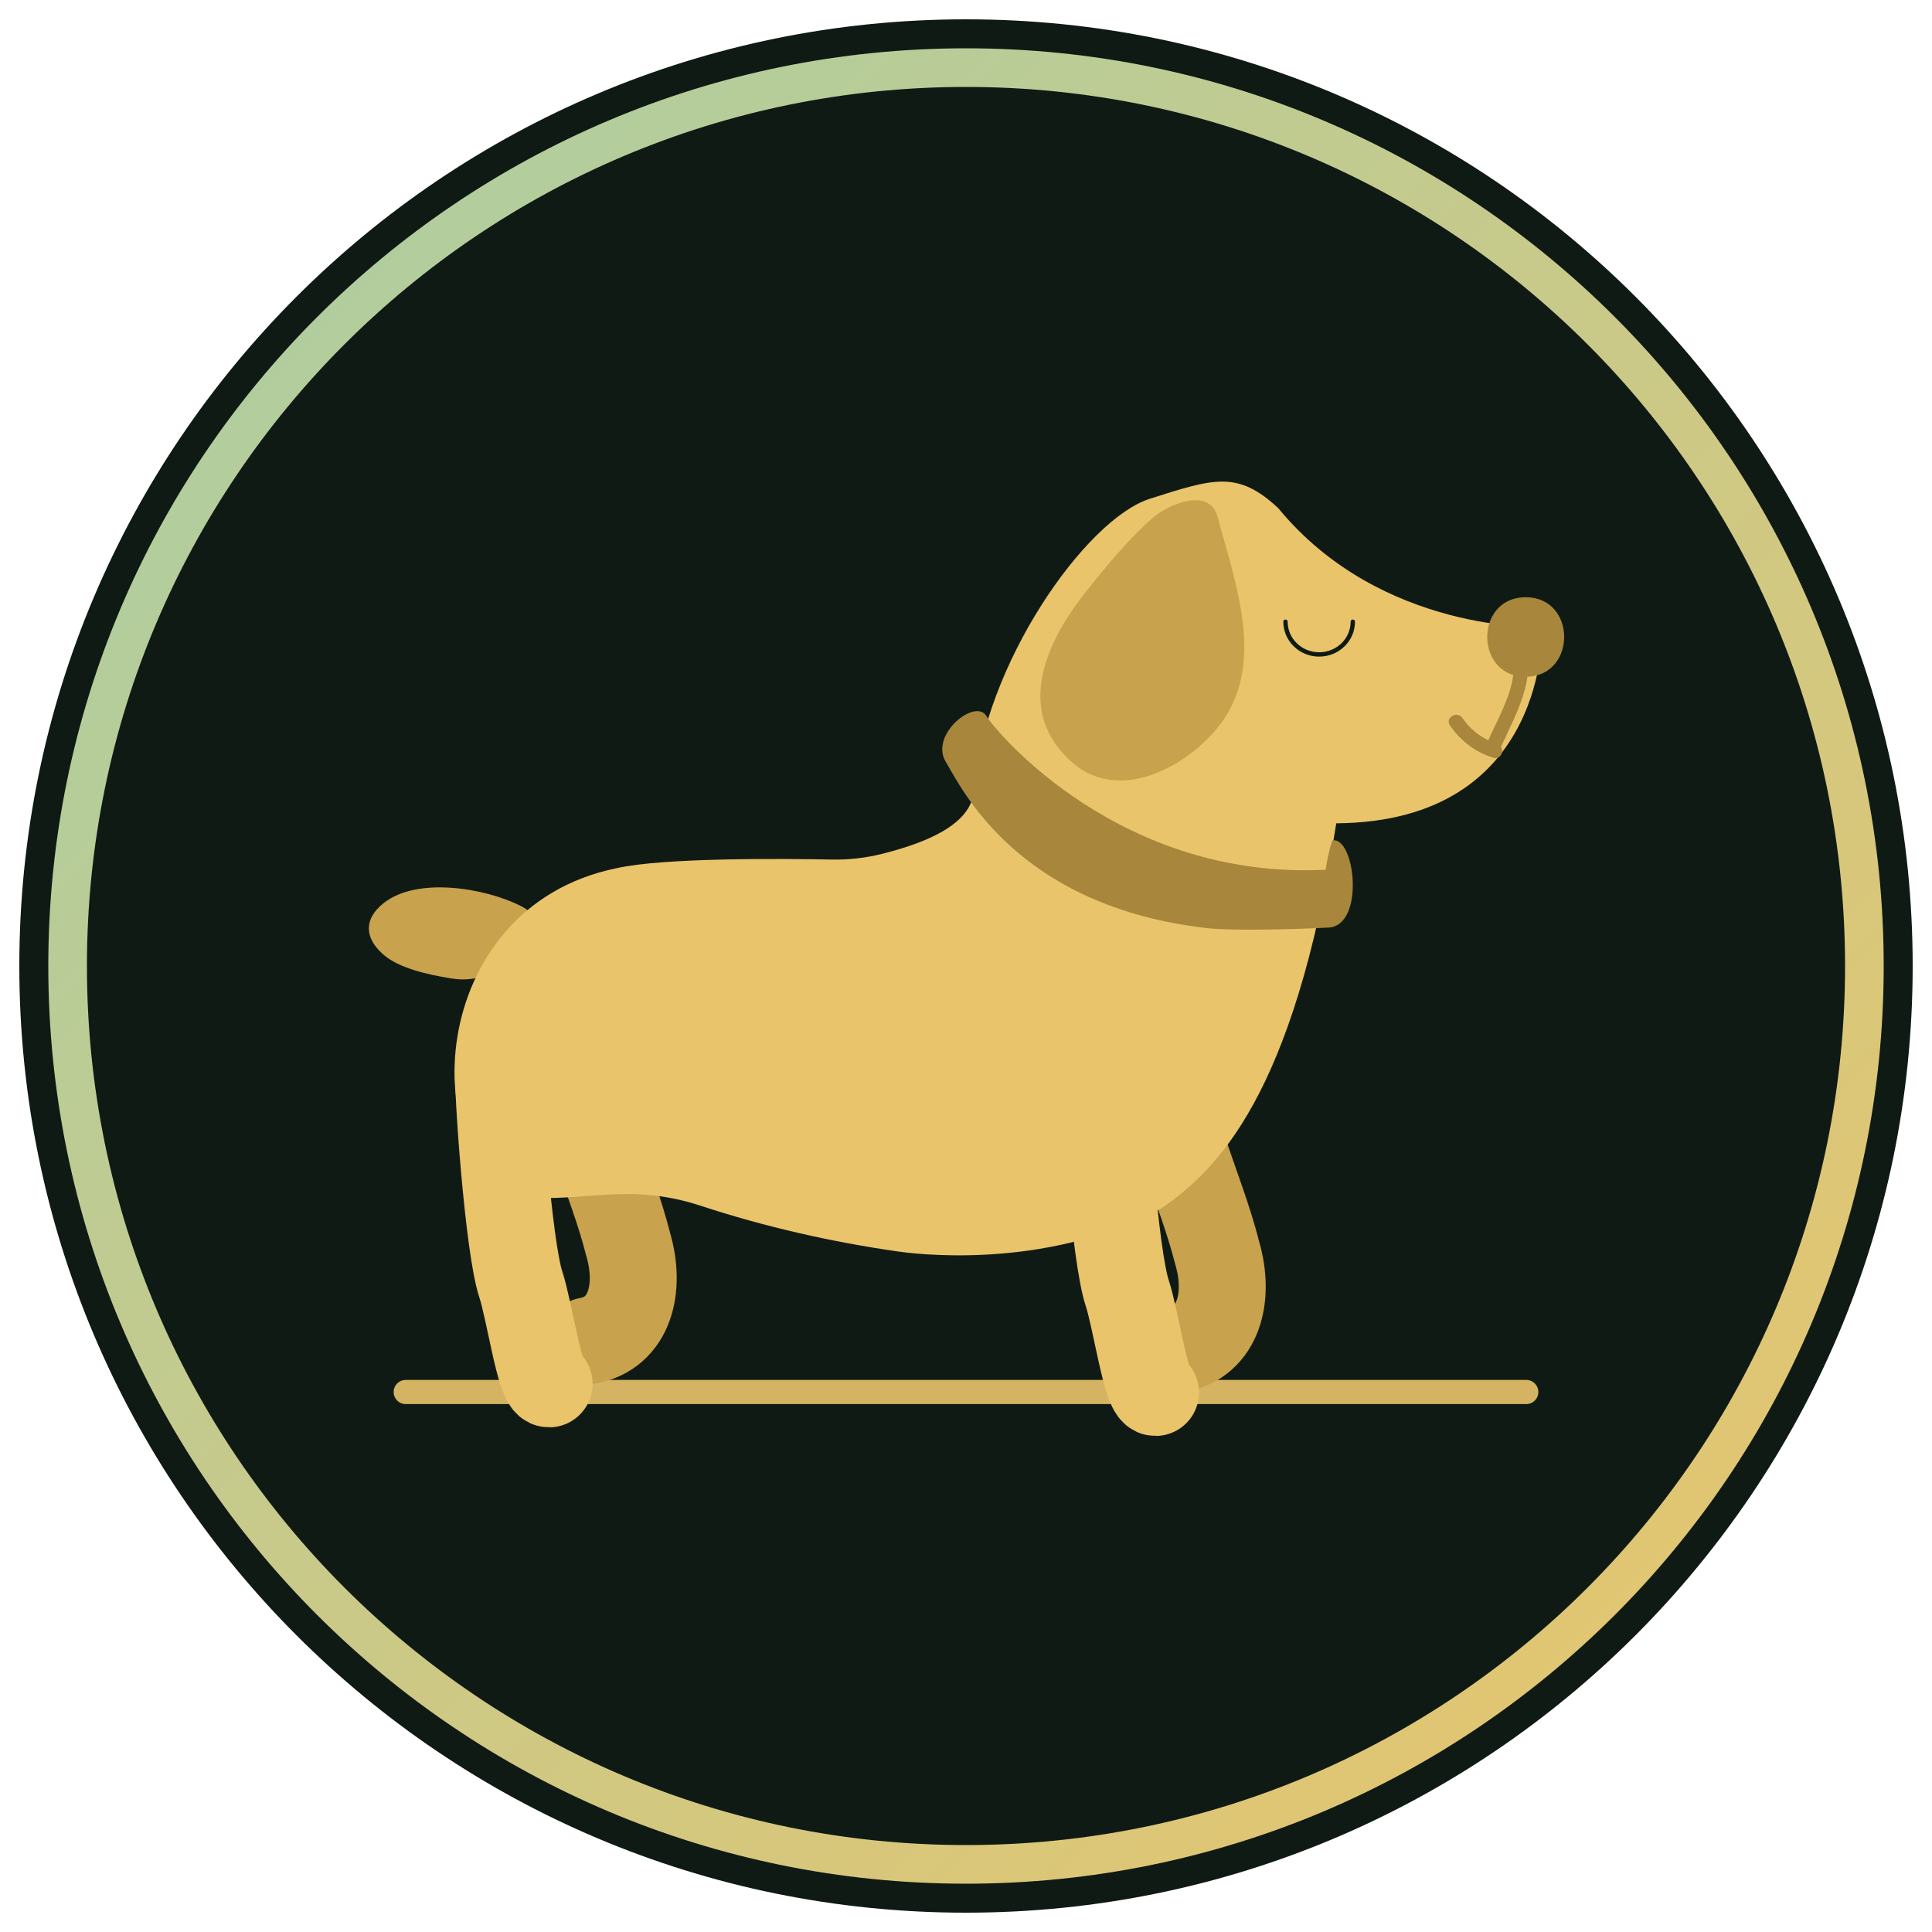
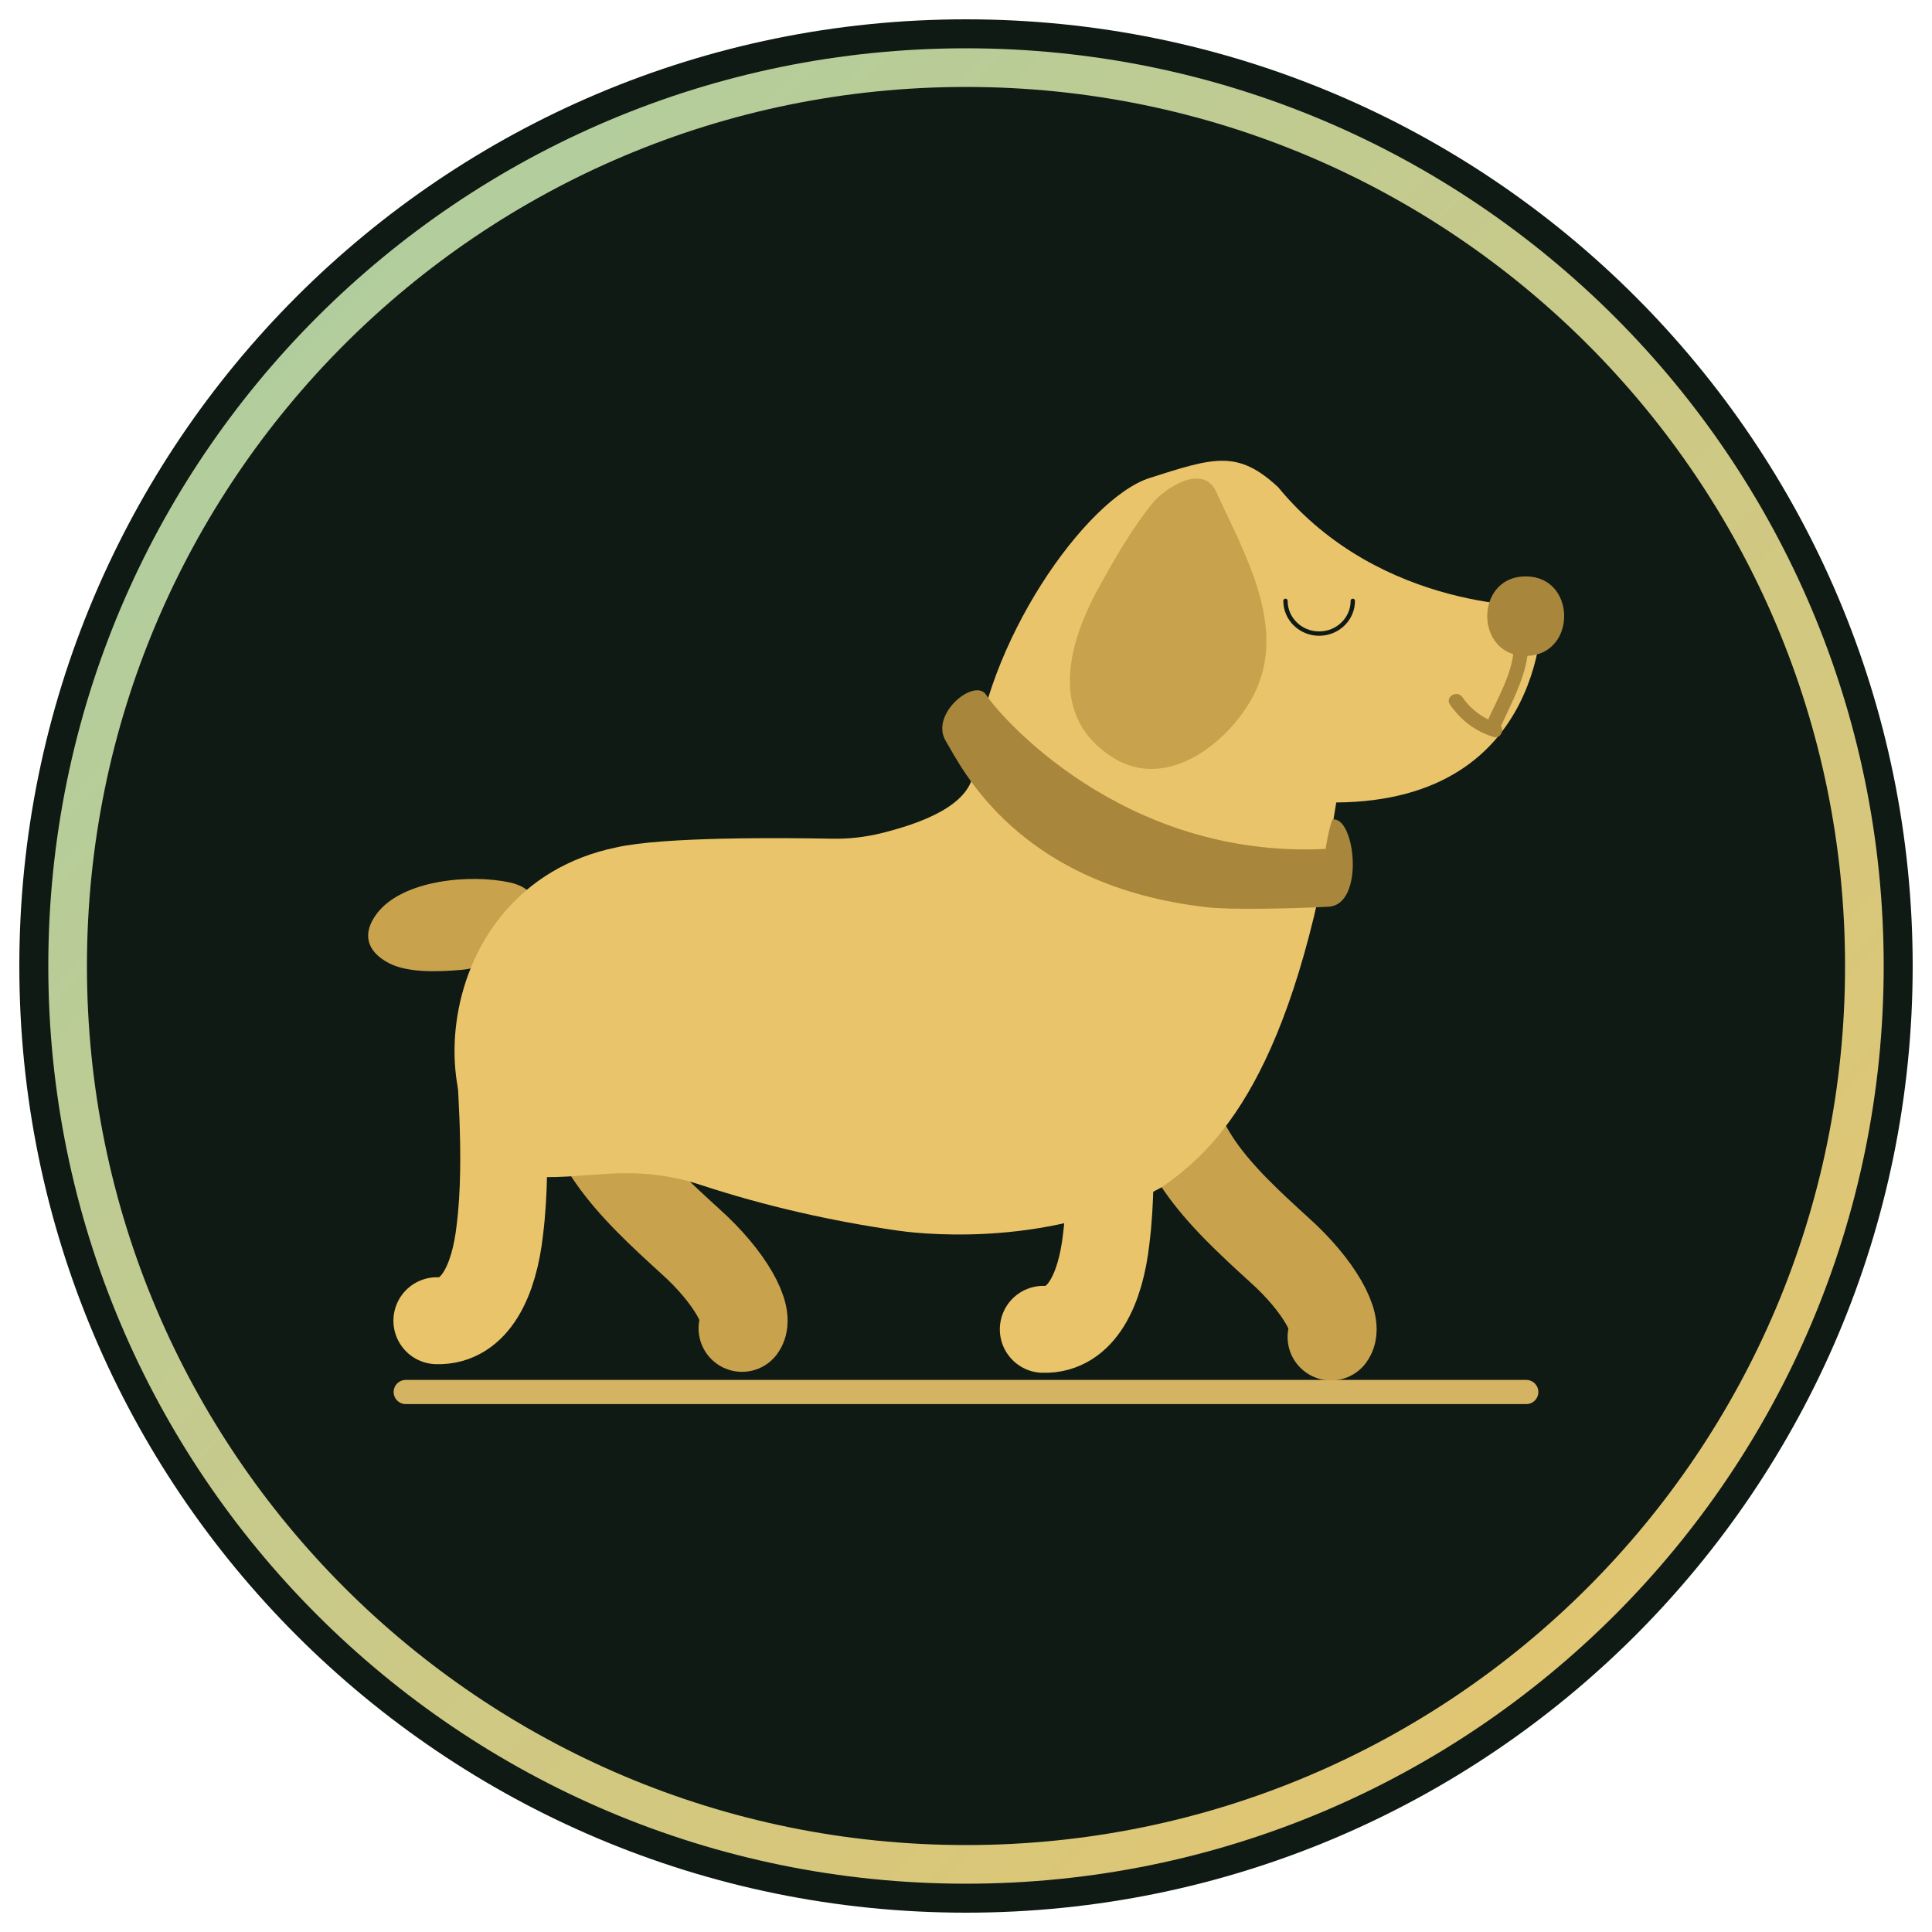
<svg xmlns="http://www.w3.org/2000/svg" viewBox="0 0 200 200">
  <defs>
    <linearGradient id="ring" x1="0" y1="0" x2="1" y2="1">
      <stop offset="0" stop-color="#A9CFA6" />
      <stop offset="1" stop-color="#EAC46A" />
    </linearGradient>
  </defs>
  <circle cx="100" cy="100" r="98" fill="#0F1A14" />
  <circle cx="100" cy="100" r="93" fill="none" stroke="url(#ring)" stroke-width="4" />
  <line x1="42" y1="144.1" x2="158" y2="144.1" stroke="#EAC46A" stroke-width="2.5" stroke-linecap="round" opacity=".9" />
  <g transform="translate(-3.16 -0.53) scale(0.225)">
    <g>
-       <g transform="matrix(0.9998477,0.01745241,-0.01745241,0.9998477,181.4236,405.0543)" opacity="1" style="display: block;">
+       <g transform="matrix(0.9738193,-0.2273236,0.2273236,0.9738193,175.5278,412.3938)" opacity="1" style="display: block;">
        <g opacity="1" transform="matrix(1,0,0,1,42.112,24.09)">
          <path fill="rgb(201,162,77)" fill-opacity="1" d=" M-32.706,-11.486 C-17.626,-23.84 13.282,-19.303 29.921,-11.431 C38.035,-7.587 41.863,-0.861 36.486,5.261 C34.075,8.003 29.702,10.089 24.912,10.96 C24.067,12.175 22.969,13.322 21.523,14.3 C21.11,15.3 20.581,16.256 19.85,17.091 C15.516,22.023 7.287,23.84 -0.816,22.695 C-11.879,21.142 -25.265,18.378 -32.553,12.168 C-41.359,4.662 -41.862,-3.981 -32.706,-11.486z" />
        </g>
      </g>
-       <g transform="matrix(1,0,0,1,261.196,473.242)" opacity="1" style="display: block;">
+       <g transform="matrix(1,0,0,1,261.196,463.6507)" opacity="1" style="display: block;">
        <g opacity="1" transform="matrix(1,0,0,1,20.131,95.184)">
-           <path stroke-linecap="round" stroke-linejoin="round" fill-opacity="0" stroke="rgb(201,162,77)" stroke-opacity="1" stroke-width="40" d=" M0.83,-71.38 C-1.917,-54.795 14.297,-23.159 21.743,6.489 C27.614,26.478 22.688,47.317 3.063,50.84" />
+           <path stroke-linecap="round" stroke-linejoin="round" fill-opacity="0" stroke="rgb(201,162,77)" stroke-opacity="1" stroke-width="40" d=" M0.444,-71.935 C-4.198,-35.522 23.606,-9.695 50.201,14.525 C68.758,31.106 78.328,49.033 74.12,54.685" />
        </g>
      </g>
-       <g transform="matrix(1,0,0,1,532.196,477.203)" opacity="1" style="display: block;">
+       <g transform="matrix(1,0,0,1,532.196,467.6117)" opacity="1" style="display: block;">
        <g opacity="1" transform="matrix(1,0,0,1,20.131,95.184)">
-           <path stroke-linecap="round" stroke-linejoin="round" fill-opacity="0" stroke="rgb(201,162,77)" stroke-opacity="1" stroke-width="40" d=" M0.83,-71.38 C-1.917,-54.795 14.297,-23.159 21.743,6.489 C27.614,26.478 22.688,47.317 3.063,50.84" />
+           <path stroke-linecap="round" stroke-linejoin="round" fill-opacity="0" stroke="rgb(201,162,77)" stroke-opacity="1" stroke-width="40" d=" M0.444,-71.935 C-4.198,-35.522 23.606,-9.695 50.201,14.525 C68.758,31.106 78.328,49.033 74.12,54.685" />
        </g>
      </g>
-       <g transform="matrix(1,0,0,1,205.797,218.528)" opacity="1" style="display: block;">
+       <g transform="matrix(1,0,0,1,205.797,208.9367)" opacity="1" style="display: block;">
        <g opacity="1" transform="matrix(1,0,0,1,260.784,184.77)">
          <path fill="rgb(234,196,106)" fill-opacity="1" d=" M-210.894,149.753 C-260.534,136.336 -258.447,16.867 -168.846,-1.502 C-147.225,-6.39 -92.495,-5.909 -69.847,-5.473 C-62.111,-5.324 -54.388,-6.189 -46.879,-8.056 C-21.953,-14.251 -5.529,-23.363 -4.482,-37.078 C-0.05,-95.066 46.94,-162.049 76.472,-171.462 C106.004,-180.878 116.919,-184.52 135.534,-167.183 C183.038,-109.412 257.081,-112.404 257.081,-112.404 C257.081,-112.404 260.533,-22.856 162.26,-22.147 C142.649,103.401 107.21,137.516 81.781,154.982 C27.585,184.52 -35.102,175.462 -39.346,174.857 C-70.073,170.452 -100.661,163.505 -130.154,153.813 C-163.306,142.922 -184.477,152.404 -210.894,149.753z" />
        </g>
        <g opacity="1" transform="matrix(1,0,0,1,336.116,158.467)">
          <path fill="rgb(168,134,60)" fill-opacity="1" d=" M27.892,52.422 C38.078,53.559 66.534,53.04 83.377,52.124 C100.228,51.194 95.63,10.209 85.177,12.003 C83.461,16.071 82.043,25.516 82.043,25.516 C-12.064,30.276 -68.929,-36.966 -74.066,-45.245 C-79.193,-53.559 -100.229,-36.641 -92.765,-24.181 C-85.315,-11.706 -59.603,42.651 27.892,52.422z" />
        </g>
        <g opacity="1" transform="matrix(1,0,0,1,503.35,96.036)">
          <path fill="rgb(168,134,60)" fill-opacity="1" d=" M-22.248,18.173 C-19.148,22.67 -15.067,26.16 -10.232,28.441 C-10.181,28.148 -10.165,27.869 -10.029,27.57 C-5.919,18.569 -0.106,8.312 1.125,-1.66 C-16.551,-7.067 -14.646,-37.428 6.857,-37.428 C30.183,-37.428 30.439,-1.705 7.656,-0.868 C6.126,10.095 0.255,20.987 -4.284,30.93 C-4.355,31.085 -4.47,31.164 -4.554,31.293 C-3.033,33.542 -4.748,37.428 -8.039,36.414 C-16.367,33.847 -23.068,28.674 -27.994,21.533 C-30.44,17.991 -24.669,14.671 -22.248,18.173z" />
        </g>
        <g opacity="1" transform="matrix(1,0,0,1,415.17,77.396)">
          <path stroke-linecap="round" stroke-linejoin="miter" fill-opacity="0" stroke-miterlimit="10" stroke="rgb(15,26,20)" stroke-opacity="1" stroke-width="2" d=" M15.488,-7.533 C15.488,0.792 8.554,7.533 -0.001,7.533 C-8.549,7.533 -15.488,0.792 -15.488,-7.533" />
        </g>
      </g>
-       <g transform="matrix(1,0,0,1,223.196,473.242)" opacity="1" style="display: block;">
+       <g transform="matrix(1,0,0,1,223.196,463.6507)" opacity="1" style="display: block;">
        <g opacity="1" transform="matrix(1,0,0,1,20.131,95.184)">
-           <path stroke-linecap="round" stroke-linejoin="round" fill-opacity="0" stroke="rgb(234,196,106)" stroke-opacity="1" stroke-width="40" d=" M0.132,-75.184 C-0.637,-65.768 4.636,7.768 10.346,24.913 C14.197,36.476 19.124,70.713 23.361,70.628" />
+           <path stroke-linecap="round" stroke-linejoin="round" fill-opacity="0" stroke="rgb(234,196,106)" stroke-opacity="1" stroke-width="40" d=" M0.866,-72.725 C0.035,-67.703 5.018,-24.822 0.673,9.555 C-1.853,32.167 -10.484,51.678 -28.273,51.167" />
        </g>
      </g>
-       <g transform="matrix(1,0,0,1,502.196,477.203)" opacity="1" style="display: block;">
+       <g transform="matrix(1,0,0,1,502.196,467.6117)" opacity="1" style="display: block;">
        <g opacity="1" transform="matrix(1,0,0,1,20.131,95.184)">
-           <path stroke-linecap="round" stroke-linejoin="round" fill-opacity="0" stroke="rgb(234,196,106)" stroke-opacity="1" stroke-width="40" d=" M0.132,-75.184 C-0.637,-65.768 4.636,7.768 10.346,24.913 C14.197,36.476 19.124,70.713 23.361,70.628" />
+           <path stroke-linecap="round" stroke-linejoin="round" fill-opacity="0" stroke="rgb(234,196,106)" stroke-opacity="1" stroke-width="40" d=" M0.866,-72.725 C0.035,-67.703 5.018,-24.822 0.673,9.555 C-1.853,32.167 -10.484,51.678 -28.273,51.167" />
        </g>
      </g>
-       <g transform="matrix(0.9979926,-0.0633307,0.0633307,0.9979926,474.3856,231.7426)" opacity="1" style="display: block;">
+       <g transform="matrix(0.9734898,-0.2287303,0.2287303,0.9734898,473.7154,236.9159)" opacity="1" style="display: block;">
        <g opacity="1" transform="matrix(1,0,0,1,58.778,72.146)">
          <path fill="rgb(201,162,77)" fill-opacity="1" d=" M40.358,-57.369 C37.454,-71.896 17.41,-64.131 10.962,-59.197 C-1.112,-49.957 -12.379,-37.858 -22.458,-26.687 C-42.337,-4.651 -58.528,25.885 -33.818,50.862 C-13.01,71.896 19.837,55.966 35.446,37.976 C58.528,11.368 46.405,-27.035 40.358,-57.369z" />
        </g>
      </g>
    </g>
  </g>
</svg>
